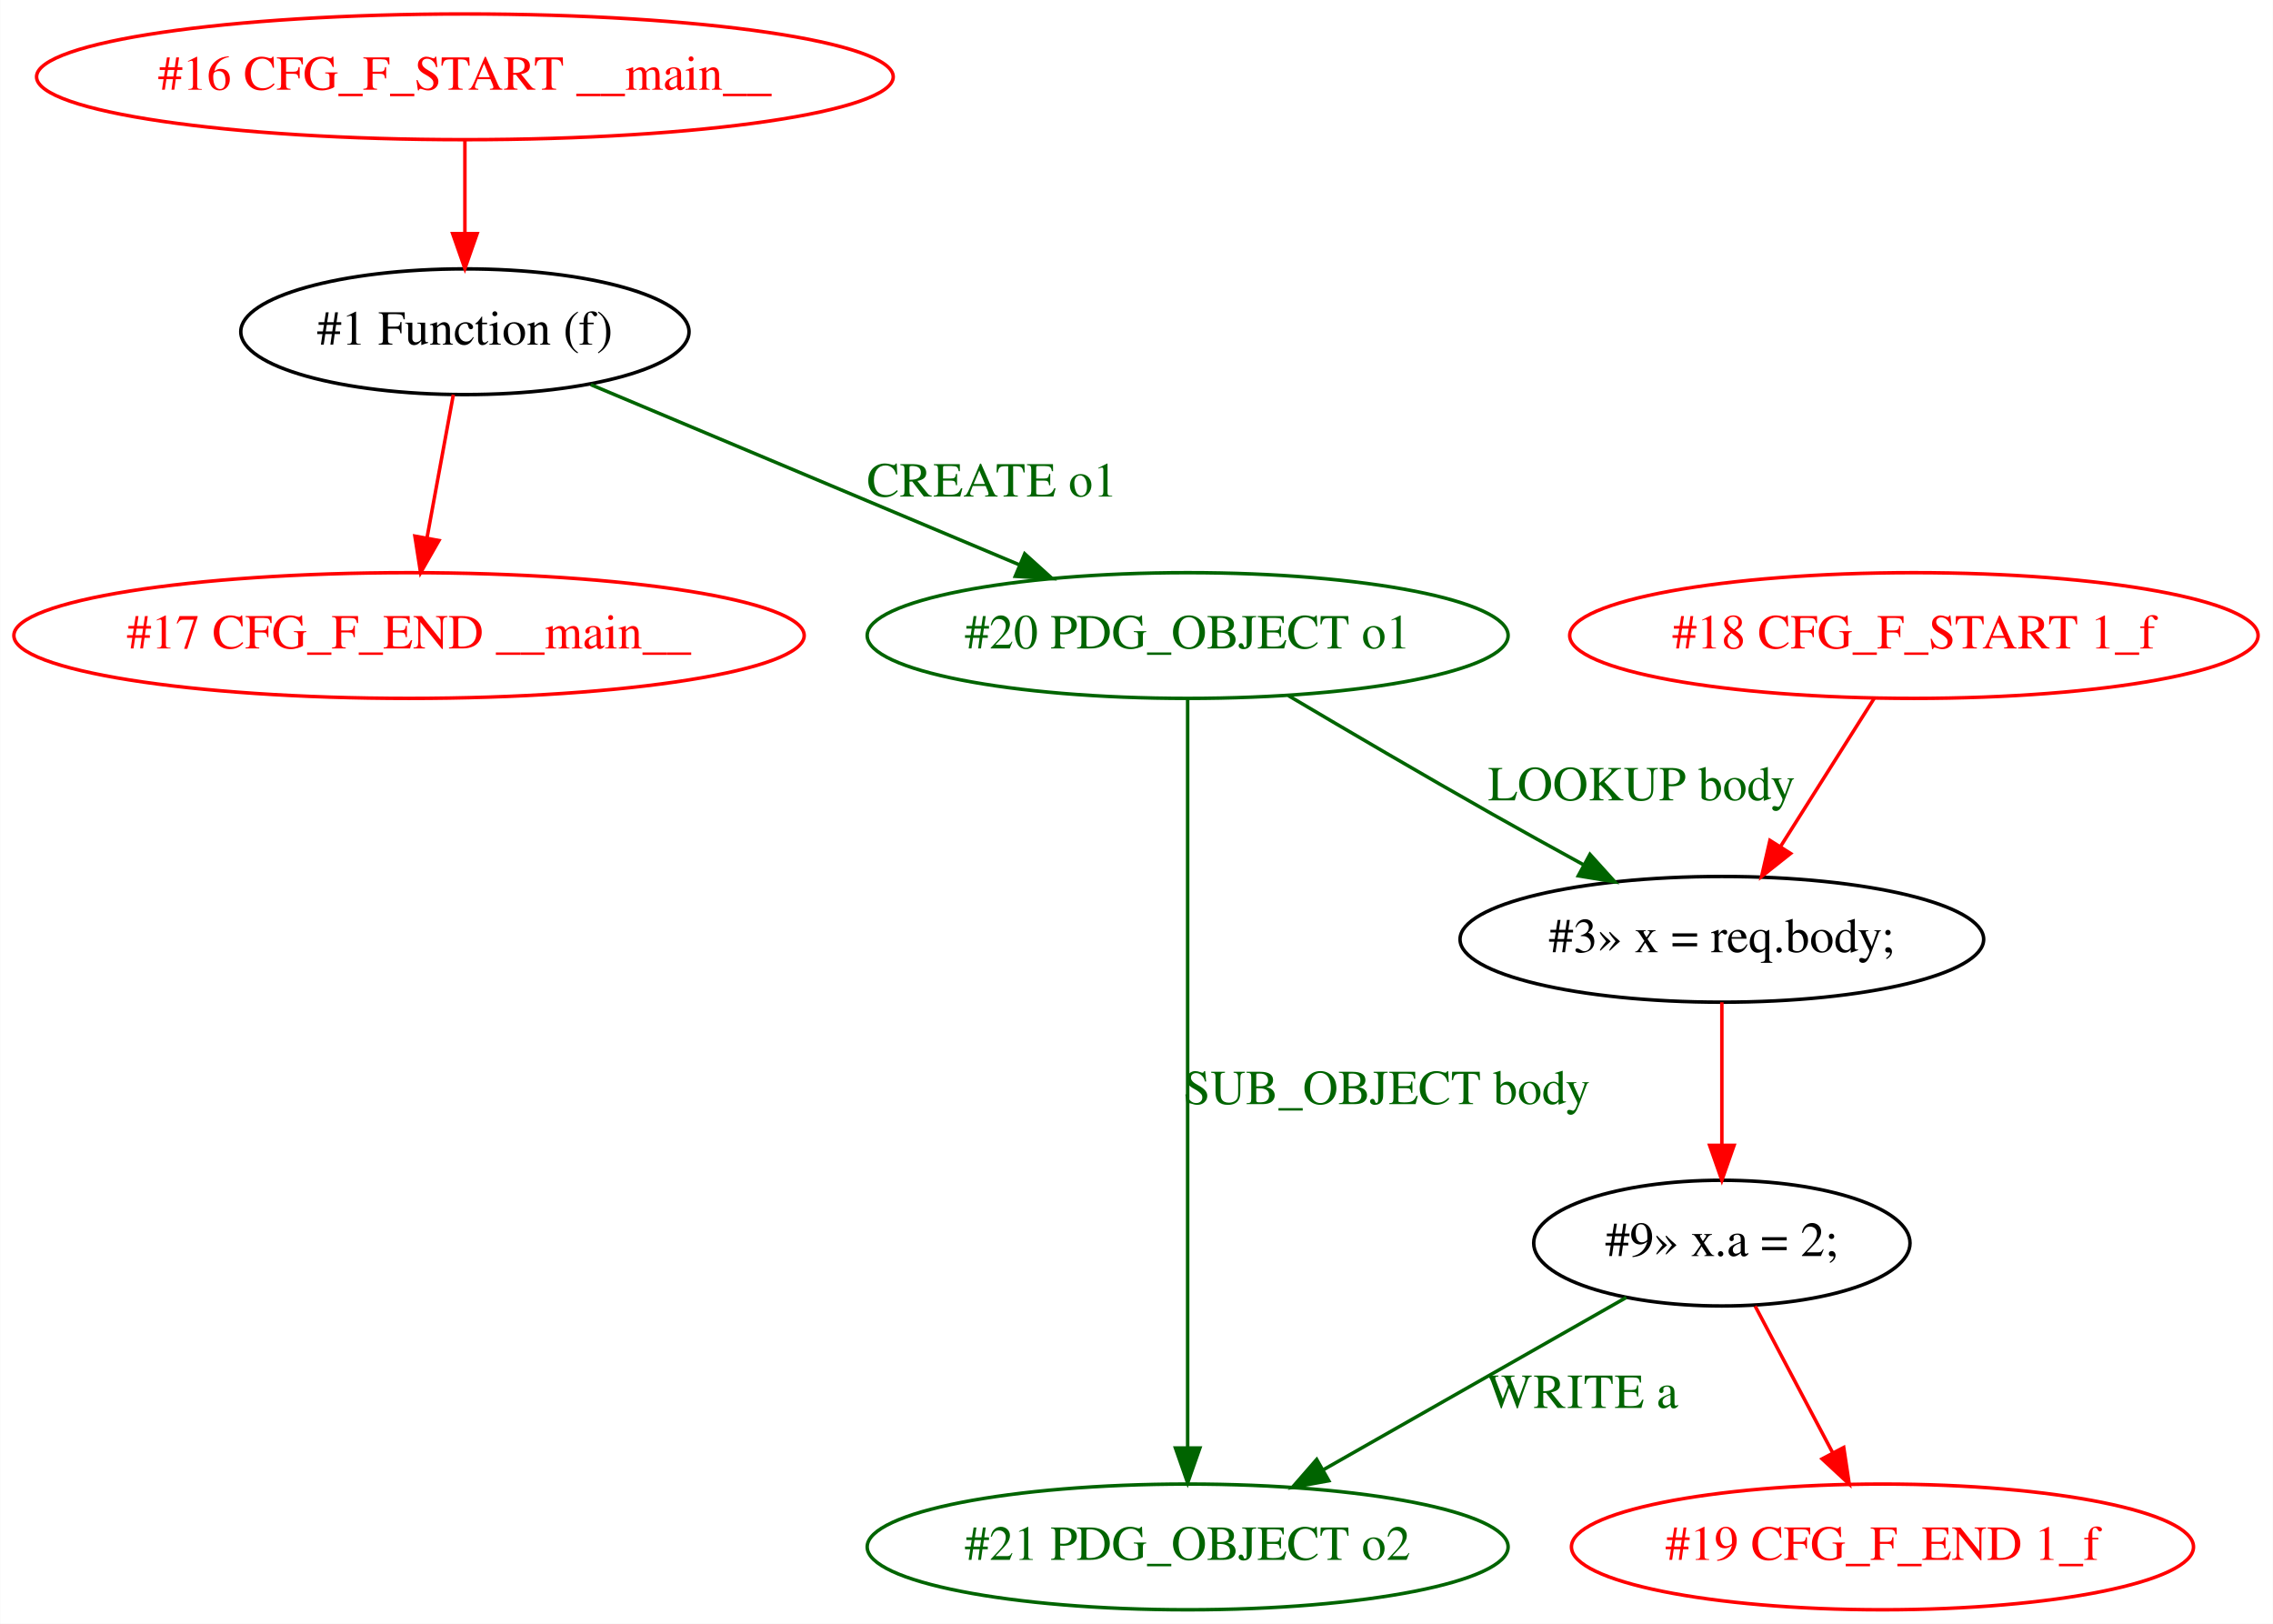
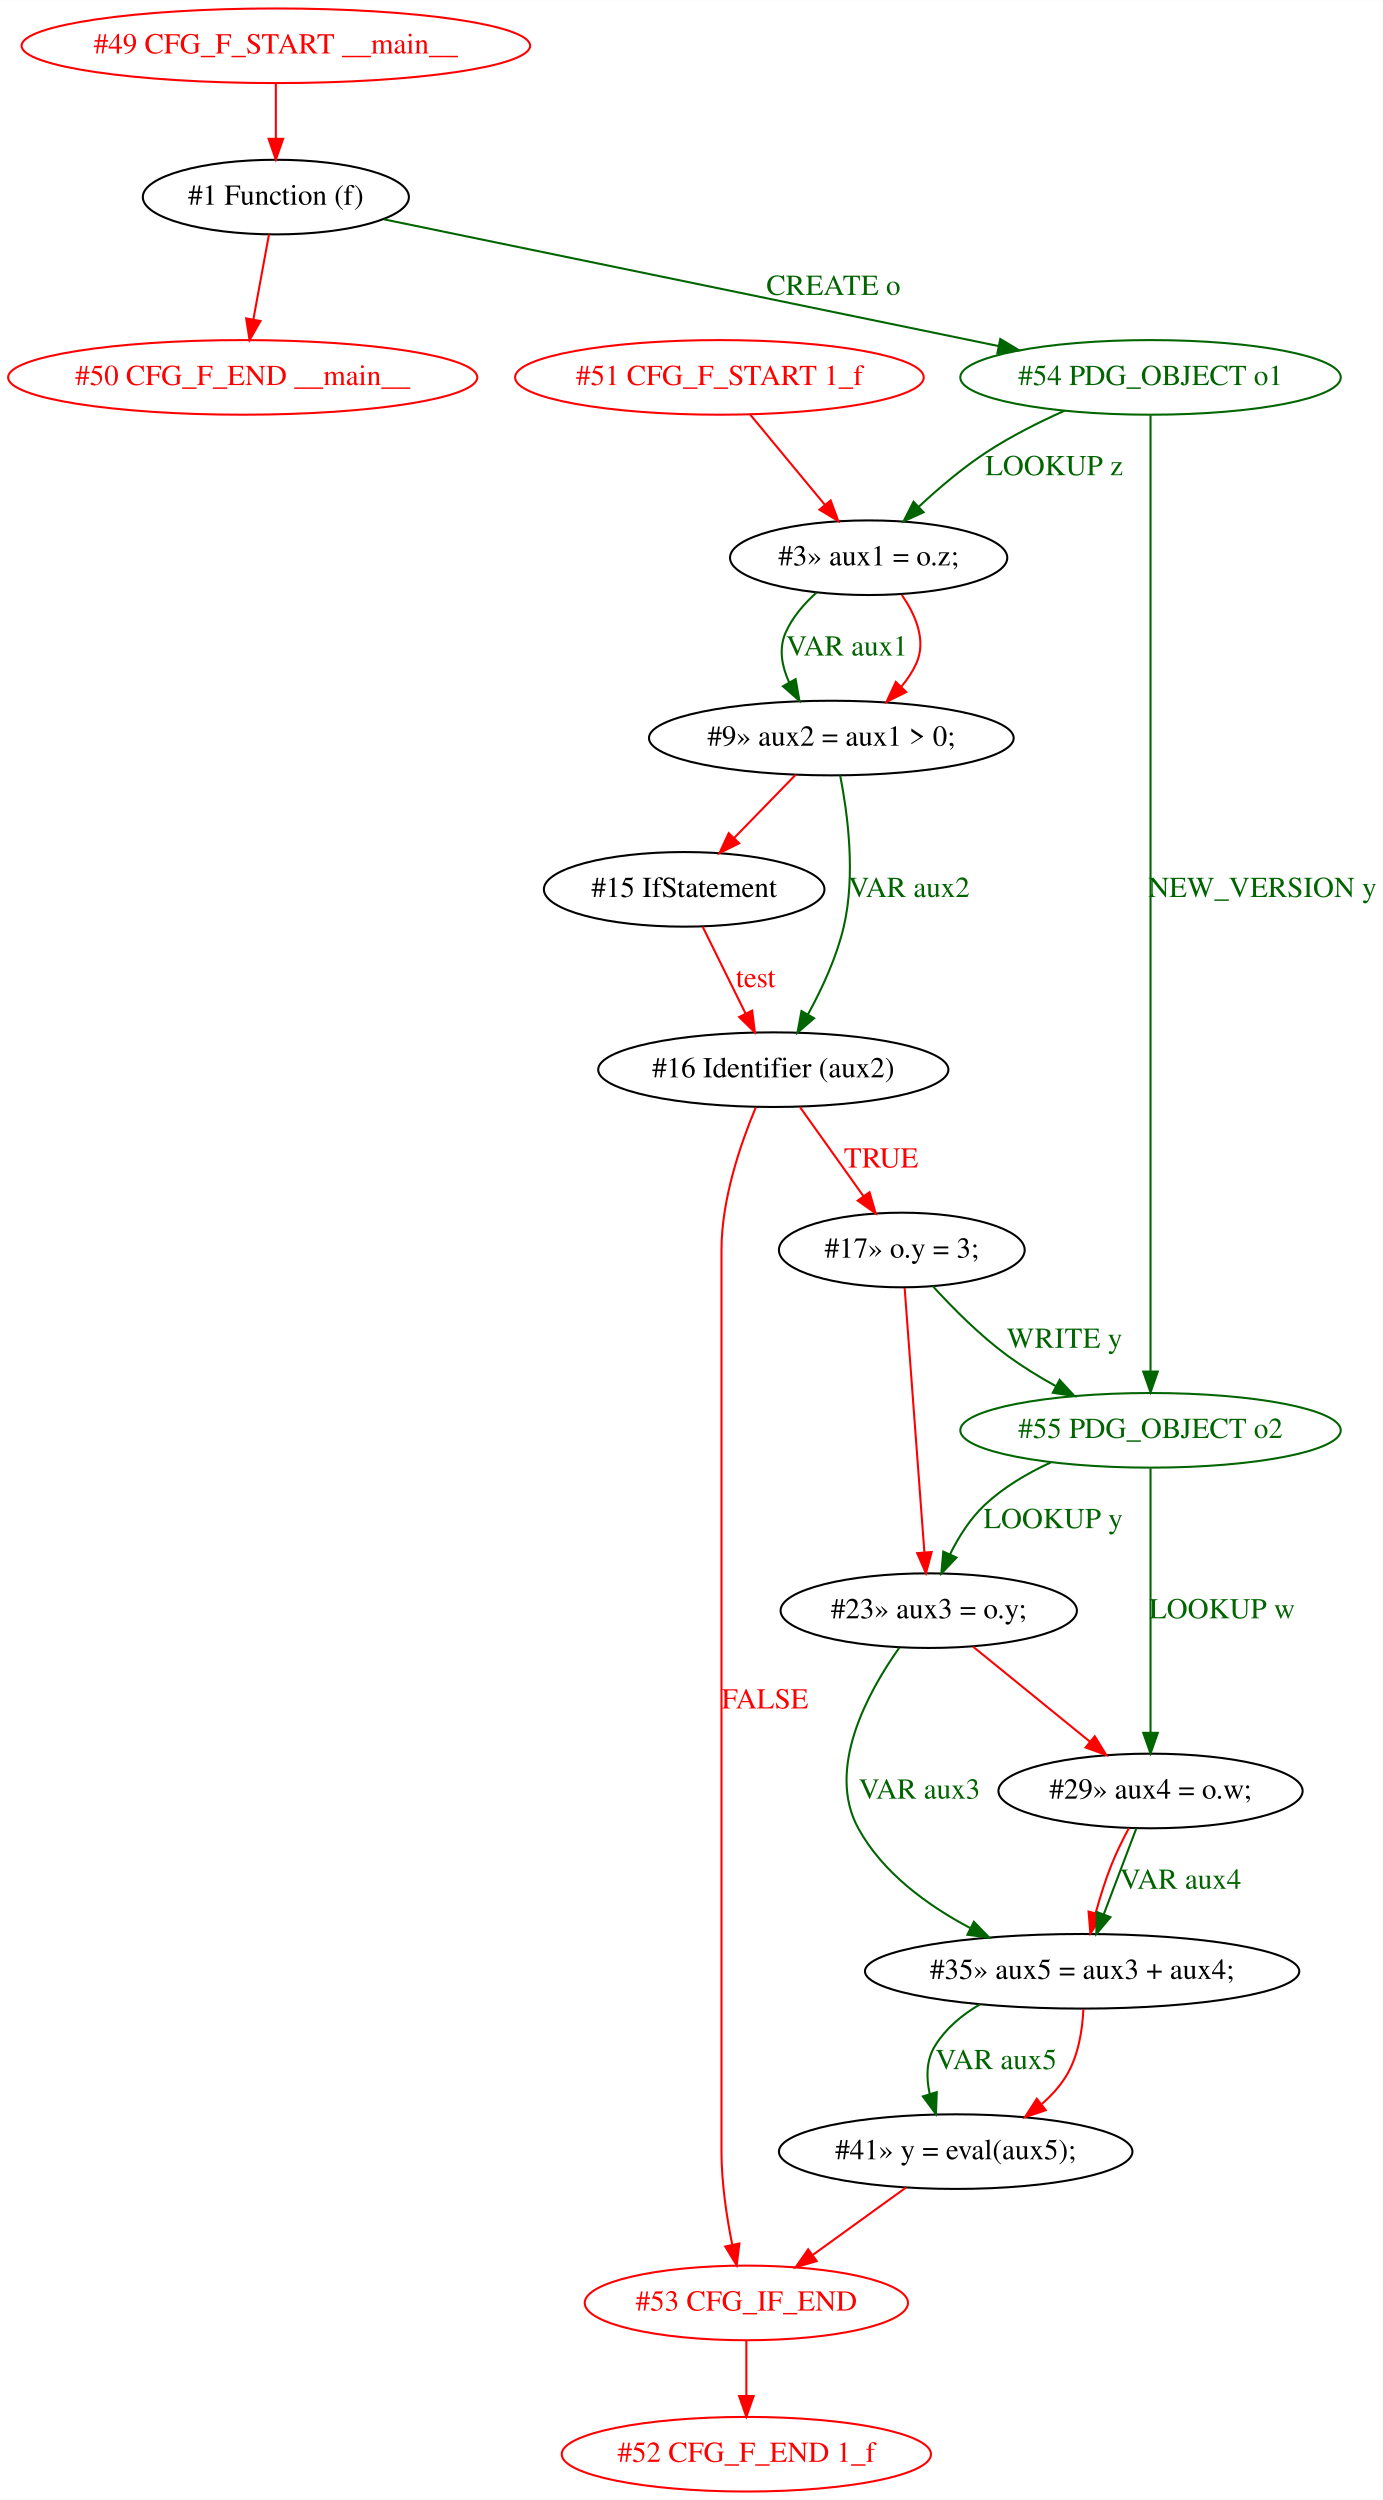
- <svg xmlns="http://www.w3.org/2000/svg" width="651pt" height="465pt" viewBox="0.00 0.00 650.88 465.00">
-   <g id="graph0" class="graph" transform="scale(1 1) rotate(0) translate(4 461)">
-     <polygon fill="#ffffff" stroke="transparent" points="-4,4 -4,-461 646.881,-461 646.881,4 -4,4" />
+ <svg xmlns="http://www.w3.org/2000/svg" width="667pt" height="1206pt" viewBox="0.00 0.00 667.09 1206.00">
+   <g id="graph0" class="graph" transform="scale(1 1) rotate(0) translate(4 1202)">
+     <polygon fill="#ffffff" stroke="transparent" points="-4,4 -4,-1202 663.09,-1202 663.09,4 -4,4" />
    <g id="node1" class="node">
-       <ellipse fill="none" stroke="#ff0000" cx="129.09" cy="-439" rx="122.678" ry="18" />
-       <text text-anchor="middle" x="129.09" y="-435.3" font-family="Times,serif" font-size="14.00" fill="#ff0000">#16 CFG_F_START __main__</text>
+       <ellipse fill="none" stroke="#ff0000" cx="129.09" cy="-1180" rx="122.678" ry="18" />
+       <text text-anchor="middle" x="129.09" y="-1176.3" font-family="Times,serif" font-size="14.00" fill="#ff0000">#49 CFG_F_START __main__</text>
    </g>
    <g id="node2" class="node">
-       <ellipse fill="none" stroke="#000000" cx="129.09" cy="-366" rx="64.189" ry="18" />
-       <text text-anchor="middle" x="129.09" y="-362.3" font-family="Times,serif" font-size="14.00" fill="#000000">#1 Function (f)</text>
+       <ellipse fill="none" stroke="#000000" cx="129.09" cy="-1107" rx="64.189" ry="18" />
+       <text text-anchor="middle" x="129.09" y="-1103.3" font-family="Times,serif" font-size="14.00" fill="#000000">#1 Function (f)</text>
    </g>
    <g id="edge1" class="edge">
-       <path fill="none" stroke="#ff0000" d="M129.09,-420.955C129.09,-412.883 129.09,-403.176 129.09,-394.182" />
-       <polygon fill="#ff0000" stroke="#ff0000" points="132.59,-394.09 129.09,-384.09 125.59,-394.09 132.59,-394.09" />
+       <path fill="none" stroke="#ff0000" d="M129.09,-1161.955C129.09,-1153.883 129.09,-1144.176 129.09,-1135.182" />
+       <polygon fill="#ff0000" stroke="#ff0000" points="132.59,-1135.09 129.09,-1125.09 125.59,-1135.09 132.59,-1135.09" />
    </g>
    <g id="node5" class="node">
-       <ellipse fill="none" stroke="#ff0000" cx="113.09" cy="-279" rx="113.18" ry="18" />
-       <text text-anchor="middle" x="113.09" y="-275.3" font-family="Times,serif" font-size="14.00" fill="#ff0000">#17 CFG_F_END __main__</text>
+       <ellipse fill="none" stroke="#ff0000" cx="113.09" cy="-1020" rx="113.18" ry="18" />
+       <text text-anchor="middle" x="113.09" y="-1016.3" font-family="Times,serif" font-size="14.00" fill="#ff0000">#50 CFG_F_END __main__</text>
    </g>
    <g id="edge3" class="edge">
-       <path fill="none" stroke="#ff0000" d="M125.775,-347.974C123.608,-336.192 120.733,-320.561 118.269,-307.158" />
-       <polygon fill="#ff0000" stroke="#ff0000" points="121.652,-306.205 116.401,-297.003 114.767,-307.471 121.652,-306.205" />
+       <path fill="none" stroke="#ff0000" d="M125.775,-1088.974C123.608,-1077.192 120.733,-1061.561 118.269,-1048.158" />
+       <polygon fill="#ff0000" stroke="#ff0000" points="121.652,-1047.205 116.401,-1038.003 114.767,-1048.472 121.652,-1047.205" />
    </g>
    <g id="node6" class="node">
-       <ellipse fill="none" stroke="#006400" cx="336.09" cy="-279" rx="91.784" ry="18" />
-       <text text-anchor="middle" x="336.09" y="-275.3" font-family="Times,serif" font-size="14.00" fill="#006400">#20 PDG_OBJECT o1</text>
+       <ellipse fill="none" stroke="#006400" cx="551.09" cy="-1020" rx="91.784" ry="18" />
+       <text text-anchor="middle" x="551.09" y="-1016.3" font-family="Times,serif" font-size="14.00" fill="#006400">#54 PDG_OBJECT o1</text>
    </g>
    <g id="edge4" class="edge">
-       <path fill="none" stroke="#006400" d="M165.147,-350.846C199.211,-336.529 250.539,-314.956 288.061,-299.186" />
-       <polygon fill="#006400" stroke="#006400" points="289.421,-302.411 297.284,-295.31 286.709,-295.958 289.421,-302.411" />
-       <text text-anchor="middle" x="280.09" y="-318.8" font-family="Times,serif" font-size="14.00" fill="#006400">CREATE o1</text>
+       <path fill="none" stroke="#006400" d="M181.259,-1096.245C255.82,-1080.873 393.186,-1052.554 477.892,-1035.091" />
+       <polygon fill="#006400" stroke="#006400" points="478.611,-1038.516 487.699,-1033.069 477.198,-1031.66 478.611,-1038.516" />
+       <text text-anchor="middle" x="398.09" y="-1059.8" font-family="Times,serif" font-size="14.00" fill="#006400">CREATE o</text>
    </g>
    <g id="node3" class="node">
-       <ellipse fill="none" stroke="#ff0000" cx="544.09" cy="-279" rx="98.583" ry="18" />
-       <text text-anchor="middle" x="544.09" y="-275.3" font-family="Times,serif" font-size="14.00" fill="#ff0000">#18 CFG_F_START 1_f</text>
+       <ellipse fill="none" stroke="#ff0000" cx="343.09" cy="-1020" rx="98.583" ry="18" />
+       <text text-anchor="middle" x="343.09" y="-1016.3" font-family="Times,serif" font-size="14.00" fill="#ff0000">#51 CFG_F_START 1_f</text>
    </g>
    <g id="node4" class="node">
-       <ellipse fill="none" stroke="#000000" cx="489.09" cy="-192" rx="74.987" ry="18" />
-       <text text-anchor="middle" x="489.09" y="-188.3" font-family="Times,serif" font-size="14.00" fill="#000000">#3» x = req.body;</text>
+       <ellipse fill="none" stroke="#000000" cx="415.09" cy="-933" rx="66.888" ry="18" />
+       <text text-anchor="middle" x="415.09" y="-929.3" font-family="Times,serif" font-size="14.00" fill="#000000">#3» aux1 = o.z;</text>
    </g>
    <g id="edge2" class="edge">
-       <path fill="none" stroke="#ff0000" d="M532.694,-260.974C524.951,-248.725 514.577,-232.316 505.891,-218.577" />
-       <polygon fill="#ff0000" stroke="#ff0000" points="508.773,-216.586 500.471,-210.003 502.857,-220.326 508.773,-216.586" />
+       <path fill="none" stroke="#ff0000" d="M358.008,-1001.973C368.407,-989.409 382.429,-972.466 393.973,-958.517" />
+       <polygon fill="#ff0000" stroke="#ff0000" points="396.758,-960.641 400.437,-950.706 391.365,-956.178 396.758,-960.641" />
    </g>
    <g id="node7" class="node">
-       <ellipse fill="none" stroke="#000000" cx="489.09" cy="-105" rx="53.891" ry="18" />
-       <text text-anchor="middle" x="489.09" y="-101.3" font-family="Times,serif" font-size="14.00" fill="#000000">#9» x.a = 2;</text>
+       <ellipse fill="none" stroke="#000000" cx="397.09" cy="-846" rx="87.985" ry="18" />
+       <text text-anchor="middle" x="397.09" y="-842.3" font-family="Times,serif" font-size="14.00" fill="#000000">#9» aux2 = aux1 &gt; 0;</text>
    </g>
    <g id="edge5" class="edge">
-       <path fill="none" stroke="#ff0000" d="M489.09,-173.974C489.09,-162.192 489.09,-146.561 489.09,-133.158" />
-       <polygon fill="#ff0000" stroke="#ff0000" points="492.59,-133.003 489.09,-123.003 485.59,-133.003 492.59,-133.003" />
+       <path fill="none" stroke="#ff0000" d="M431.091,-915.056C437.816,-905.28 443.057,-892.972 438.09,-882 436.288,-878.02 433.804,-874.305 430.943,-870.889" />
+       <polygon fill="#ff0000" stroke="#ff0000" points="433.21,-868.2 423.725,-863.479 428.195,-873.084 433.21,-868.2" />
    </g>
    <g id="edge6" class="edge">
-       <path fill="none" stroke="#006400" d="M364.961,-261.775C381.834,-251.784 403.584,-239.034 423.09,-228 431.606,-223.183 440.794,-218.1 449.529,-213.32" />
-       <polygon fill="#006400" stroke="#006400" points="451.317,-216.332 458.422,-208.473 447.967,-210.186 451.317,-216.332" />
-       <text text-anchor="middle" x="466.09" y="-231.8" font-family="Times,serif" font-size="14.00" fill="#006400">LOOKUP body</text>
+       <path fill="none" stroke="#006400" d="M389.924,-916.169C383.946,-910.811 378.359,-904.34 375.09,-897 371.594,-889.149 373.198,-880.583 376.776,-872.752" />
+       <polygon fill="#006400" stroke="#006400" points="379.855,-874.417 381.695,-863.983 373.75,-870.992 379.855,-874.417" />
+       <text text-anchor="middle" x="404.59" y="-885.8" font-family="Times,serif" font-size="14.00" fill="#006400">VAR aux1</text>
+     </g>
+     <g id="edge7" class="edge">
+       <path fill="none" stroke="#006400" d="M509.658,-1003.944C497.166,-998.367 483.698,-991.585 472.09,-984 460.512,-976.435 448.919,-966.584 439.241,-957.558" />
+       <polygon fill="#006400" stroke="#006400" points="441.571,-954.943 431.926,-950.557 436.73,-960 441.571,-954.943" />
+       <text text-anchor="middle" x="504.59" y="-972.8" font-family="Times,serif" font-size="14.00" fill="#006400">LOOKUP z</text>
    </g>
    <g id="node8" class="node">
-       <ellipse fill="none" stroke="#006400" cx="336.09" cy="-18" rx="91.784" ry="18" />
-       <text text-anchor="middle" x="336.09" y="-14.3" font-family="Times,serif" font-size="14.00" fill="#006400">#21 PDG_OBJECT o2</text>
+       <ellipse fill="none" stroke="#006400" cx="551.09" cy="-512" rx="91.784" ry="18" />
+       <text text-anchor="middle" x="551.09" y="-508.3" font-family="Times,serif" font-size="14.00" fill="#006400">#55 PDG_OBJECT o2</text>
    </g>
-     <g id="edge7" class="edge">
-       <path fill="none" stroke="#006400" d="M336.09,-260.647C336.09,-215.814 336.09,-100.461 336.09,-46.556" />
-       <polygon fill="#006400" stroke="#006400" points="339.59,-46.333 336.09,-36.333 332.59,-46.333 339.59,-46.333" />
-       <text text-anchor="middle" x="393.09" y="-144.8" font-family="Times,serif" font-size="14.00" fill="#006400">SUB_OBJECT body</text>
+     <g id="edge8" class="edge">
+       <path fill="none" stroke="#006400" d="M551.09,-1001.669C551.09,-984.063 551.09,-956.713 551.09,-933 551.09,-933 551.09,-933 551.09,-599 551.09,-579.548 551.09,-557.648 551.09,-540.688" />
+       <polygon fill="#006400" stroke="#006400" points="554.59,-540.331 551.09,-530.331 547.59,-540.331 554.59,-540.331" />
+       <text text-anchor="middle" x="605.09" y="-769.3" font-family="Times,serif" font-size="14.00" fill="#006400">NEW_VERSION y</text>
+     </g>
+     <g id="node9" class="node">
+       <ellipse fill="none" stroke="#000000" cx="326.09" cy="-773" rx="67.688" ry="18" />
+       <text text-anchor="middle" x="326.09" y="-769.3" font-family="Times,serif" font-size="14.00" fill="#000000">#15 IfStatement</text>
    </g>
    <g id="edge9" class="edge">
-       <path fill="none" stroke="#006400" d="M461.737,-89.446C437.566,-75.702 402.043,-55.503 374.93,-40.085" />
-       <polygon fill="#006400" stroke="#006400" points="376.508,-36.957 366.085,-35.056 373.048,-43.042 376.508,-36.957" />
-       <text text-anchor="middle" x="449.09" y="-57.8" font-family="Times,serif" font-size="14.00" fill="#006400">WRITE a</text>
+       <path fill="none" stroke="#ff0000" d="M379.903,-828.329C371.007,-819.183 359.999,-807.865 350.262,-797.853" />
+       <polygon fill="#ff0000" stroke="#ff0000" points="352.6,-795.237 343.119,-790.509 347.582,-800.117 352.6,-795.237" />
    </g>
-     <g id="node9" class="node">
-       <ellipse fill="none" stroke="#ff0000" cx="535.09" cy="-18" rx="89.084" ry="18" />
-       <text text-anchor="middle" x="535.09" y="-14.3" font-family="Times,serif" font-size="14.00" fill="#ff0000">#19 CFG_F_END 1_f</text>
+     <g id="node10" class="node">
+       <ellipse fill="none" stroke="#000000" cx="369.09" cy="-686" rx="84.485" ry="18" />
+       <text text-anchor="middle" x="369.09" y="-682.3" font-family="Times,serif" font-size="14.00" fill="#000000">#16 Identifier (aux2)</text>
    </g>
-     <g id="edge8" class="edge">
-       <path fill="none" stroke="#ff0000" d="M498.621,-86.974C505.036,-74.842 513.608,-58.629 520.83,-44.97" />
-       <polygon fill="#ff0000" stroke="#ff0000" points="523.991,-46.48 525.571,-36.003 517.803,-43.208 523.991,-46.48" />
+     <g id="edge10" class="edge">
+       <path fill="none" stroke="#006400" d="M401.345,-827.962C405.01,-809.418 408.875,-779.826 403.09,-755 399.661,-740.283 392.62,-725.095 385.831,-712.728" />
+       <polygon fill="#006400" stroke="#006400" points="388.764,-710.807 380.752,-703.875 382.692,-714.291 388.764,-710.807" />
+       <text text-anchor="middle" x="434.59" y="-769.3" font-family="Times,serif" font-size="14.00" fill="#006400">VAR aux2</text>
+     </g>
+     <g id="node11" class="node">
+       <ellipse fill="none" stroke="#000000" cx="444.09" cy="-425" rx="71.487" ry="18" />
+       <text text-anchor="middle" x="444.09" y="-421.3" font-family="Times,serif" font-size="14.00" fill="#000000">#23» aux3 = o.y;</text>
+     </g>
+     <g id="edge11" class="edge">
+       <path fill="none" stroke="#006400" d="M503.08,-496.555C491.681,-491.308 480.199,-484.544 471.09,-476 464.082,-469.427 458.535,-460.621 454.339,-452.178" />
+       <polygon fill="#006400" stroke="#006400" points="457.472,-450.612 450.168,-442.937 451.092,-453.492 457.472,-450.612" />
+       <text text-anchor="middle" x="504.09" y="-464.8" font-family="Times,serif" font-size="14.00" fill="#006400">LOOKUP y</text>
+     </g>
+     <g id="node12" class="node">
+       <ellipse fill="none" stroke="#000000" cx="551.09" cy="-338" rx="73.387" ry="18" />
+       <text text-anchor="middle" x="551.09" y="-334.3" font-family="Times,serif" font-size="14.00" fill="#000000">#29» aux4 = o.w;</text>
+     </g>
+     <g id="edge12" class="edge">
+       <path fill="none" stroke="#006400" d="M551.09,-493.708C551.09,-463.344 551.09,-402.323 551.09,-366.346" />
+       <polygon fill="#006400" stroke="#006400" points="554.59,-366.047 551.09,-356.047 547.59,-366.047 554.59,-366.047" />
+       <text text-anchor="middle" x="585.59" y="-421.3" font-family="Times,serif" font-size="14.00" fill="#006400">LOOKUP w</text>
+     </g>
+     <g id="edge13" class="edge">
+       <path fill="none" stroke="#ff0000" d="M335,-754.973C340.996,-742.842 349.009,-726.629 355.76,-712.97" />
+       <polygon fill="#ff0000" stroke="#ff0000" points="358.899,-714.519 360.192,-704.003 352.623,-711.417 358.899,-714.519" />
+       <text text-anchor="middle" x="360.59" y="-725.8" font-family="Times,serif" font-size="14.00" fill="#ff0000">test</text>
+     </g>
+     <g id="node13" class="node">
+       <ellipse fill="none" stroke="#000000" cx="431.09" cy="-599" rx="59.29" ry="18" />
+       <text text-anchor="middle" x="431.09" y="-595.3" font-family="Times,serif" font-size="14.00" fill="#000000">#17» o.y = 3;</text>
+     </g>
+     <g id="edge14" class="edge">
+       <path fill="none" stroke="#ff0000" d="M381.936,-667.973C390.807,-655.526 402.74,-638.782 412.626,-624.909" />
+       <polygon fill="#ff0000" stroke="#ff0000" points="415.519,-626.881 418.472,-616.706 409.818,-622.818 415.519,-626.881" />
+       <text text-anchor="middle" x="421.09" y="-638.8" font-family="Times,serif" font-size="14.00" fill="#ff0000">TRUE</text>
+     </g>
+     <g id="node14" class="node">
+       <ellipse fill="none" stroke="#ff0000" cx="356.09" cy="-91" rx="77.986" ry="18" />
+       <text text-anchor="middle" x="356.09" y="-87.3" font-family="Times,serif" font-size="14.00" fill="#ff0000">#53 CFG_IF_END</text>
+     </g>
+     <g id="edge15" class="edge">
+       <path fill="none" stroke="#ff0000" d="M360.626,-667.768C353.373,-650.46 344.09,-623.516 344.09,-599 344.09,-599 344.09,-599 344.09,-164 344.09,-149.102 346.553,-132.718 349.248,-119.253" />
+       <polygon fill="#ff0000" stroke="#ff0000" points="352.737,-119.677 351.416,-109.164 345.893,-118.206 352.737,-119.677" />
+       <text text-anchor="middle" x="365.09" y="-377.8" font-family="Times,serif" font-size="14.00" fill="#ff0000">FALSE</text>
+     </g>
+     <g id="edge16" class="edge">
+       <path fill="none" stroke="#ff0000" d="M465.486,-407.603C481.669,-394.445 504.072,-376.229 521.9,-361.733" />
+       <polygon fill="#ff0000" stroke="#ff0000" points="524.18,-364.391 529.731,-355.366 519.764,-358.96 524.18,-364.391" />
+     </g>
+     <g id="node15" class="node">
+       <ellipse fill="none" stroke="#000000" cx="518.09" cy="-251" rx="104.782" ry="18" />
+       <text text-anchor="middle" x="518.09" y="-247.3" font-family="Times,serif" font-size="14.00" fill="#000000">#35» aux5 = aux3 + aux4;</text>
+     </g>
+     <g id="edge17" class="edge">
+       <path fill="none" stroke="#006400" d="M429.859,-407.085C414.569,-385.497 394.441,-348.568 410.09,-320 421.822,-298.582 443.347,-282.846 464.11,-271.857" />
+       <polygon fill="#006400" stroke="#006400" points="465.867,-274.892 473.244,-267.287 462.735,-268.631 465.867,-274.892" />
+       <text text-anchor="middle" x="439.59" y="-334.3" font-family="Times,serif" font-size="14.00" fill="#006400">VAR aux3</text>
+     </g>
+     <g id="edge18" class="edge">
+       <path fill="none" stroke="#ff0000" d="M540.633,-320.05C537.609,-314.395 534.482,-308.046 532.09,-302 529.21,-294.722 526.696,-286.635 524.623,-279.086" />
+       <polygon fill="#ff0000" stroke="#ff0000" points="527.971,-278.055 522.077,-269.251 521.195,-279.809 527.971,-278.055" />
+     </g>
+     <g id="edge19" class="edge">
+       <path fill="none" stroke="#006400" d="M544.252,-319.974C539.695,-307.959 533.619,-291.94 528.47,-278.365" />
+       <polygon fill="#006400" stroke="#006400" points="531.738,-277.112 524.919,-269.003 525.193,-279.595 531.738,-277.112" />
+       <text text-anchor="middle" x="565.59" y="-290.8" font-family="Times,serif" font-size="14.00" fill="#006400">VAR aux4</text>
+     </g>
+     <g id="edge21" class="edge">
+       <path fill="none" stroke="#006400" d="M446.016,-581.578C455.622,-571.033 468.765,-557.78 482.09,-548 489.292,-542.714 497.376,-537.757 505.407,-533.312" />
+       <polygon fill="#006400" stroke="#006400" points="507.221,-536.312 514.401,-528.521 503.93,-530.134 507.221,-536.312" />
+       <text text-anchor="middle" x="509.59" y="-551.8" font-family="Times,serif" font-size="14.00" fill="#006400">WRITE y</text>
+     </g>
+     <g id="edge20" class="edge">
+       <path fill="none" stroke="#ff0000" d="M432.457,-580.708C434.725,-550.344 439.284,-489.323 441.972,-453.346" />
+       <polygon fill="#ff0000" stroke="#ff0000" points="445.487,-453.28 442.742,-443.047 438.506,-452.759 445.487,-453.28" />
+     </g>
+     <g id="node16" class="node">
+       <ellipse fill="none" stroke="#ff0000" cx="356.09" cy="-18" rx="89.084" ry="18" />
+       <text text-anchor="middle" x="356.09" y="-14.3" font-family="Times,serif" font-size="14.00" fill="#ff0000">#52 CFG_F_END 1_f</text>
+     </g>
+     <g id="edge22" class="edge">
+       <path fill="none" stroke="#ff0000" d="M356.09,-72.955C356.09,-64.883 356.09,-55.176 356.09,-46.182" />
+       <polygon fill="#ff0000" stroke="#ff0000" points="359.59,-46.09 356.09,-36.09 352.59,-46.09 359.59,-46.09" />
+     </g>
+     <g id="node17" class="node">
+       <ellipse fill="none" stroke="#000000" cx="457.09" cy="-164" rx="85.285" ry="18" />
+       <text text-anchor="middle" x="457.09" y="-160.3" font-family="Times,serif" font-size="14.00" fill="#000000">#41» y = eval(aux5);</text>
+     </g>
+     <g id="edge23" class="edge">
+       <path fill="none" stroke="#ff0000" d="M518.696,-232.767C518.231,-222.44 516.231,-209.69 510.09,-200 507.038,-195.185 503.084,-190.855 498.712,-187.009" />
+       <polygon fill="#ff0000" stroke="#ff0000" points="500.533,-183.991 490.493,-180.608 496.232,-189.514 500.533,-183.991" />
+     </g>
+     <g id="edge24" class="edge">
+       <path fill="none" stroke="#006400" d="M468.85,-235.082C460.192,-230.036 452.298,-223.479 447.09,-215 442.84,-208.08 442.815,-199.723 444.568,-191.793" />
+       <polygon fill="#006400" stroke="#006400" points="447.949,-192.707 447.557,-182.119 441.261,-190.64 447.949,-192.707" />
+       <text text-anchor="middle" x="476.59" y="-203.8" font-family="Times,serif" font-size="14.00" fill="#006400">VAR aux5</text>
+     </g>
+     <g id="edge25" class="edge">
+       <path fill="none" stroke="#ff0000" d="M433.154,-146.7C419.696,-136.972 402.718,-124.701 388.125,-114.154" />
+       <polygon fill="#ff0000" stroke="#ff0000" points="390.009,-111.197 379.854,-108.176 385.908,-116.87 390.009,-111.197" />
    </g>
  </g>
</svg>
